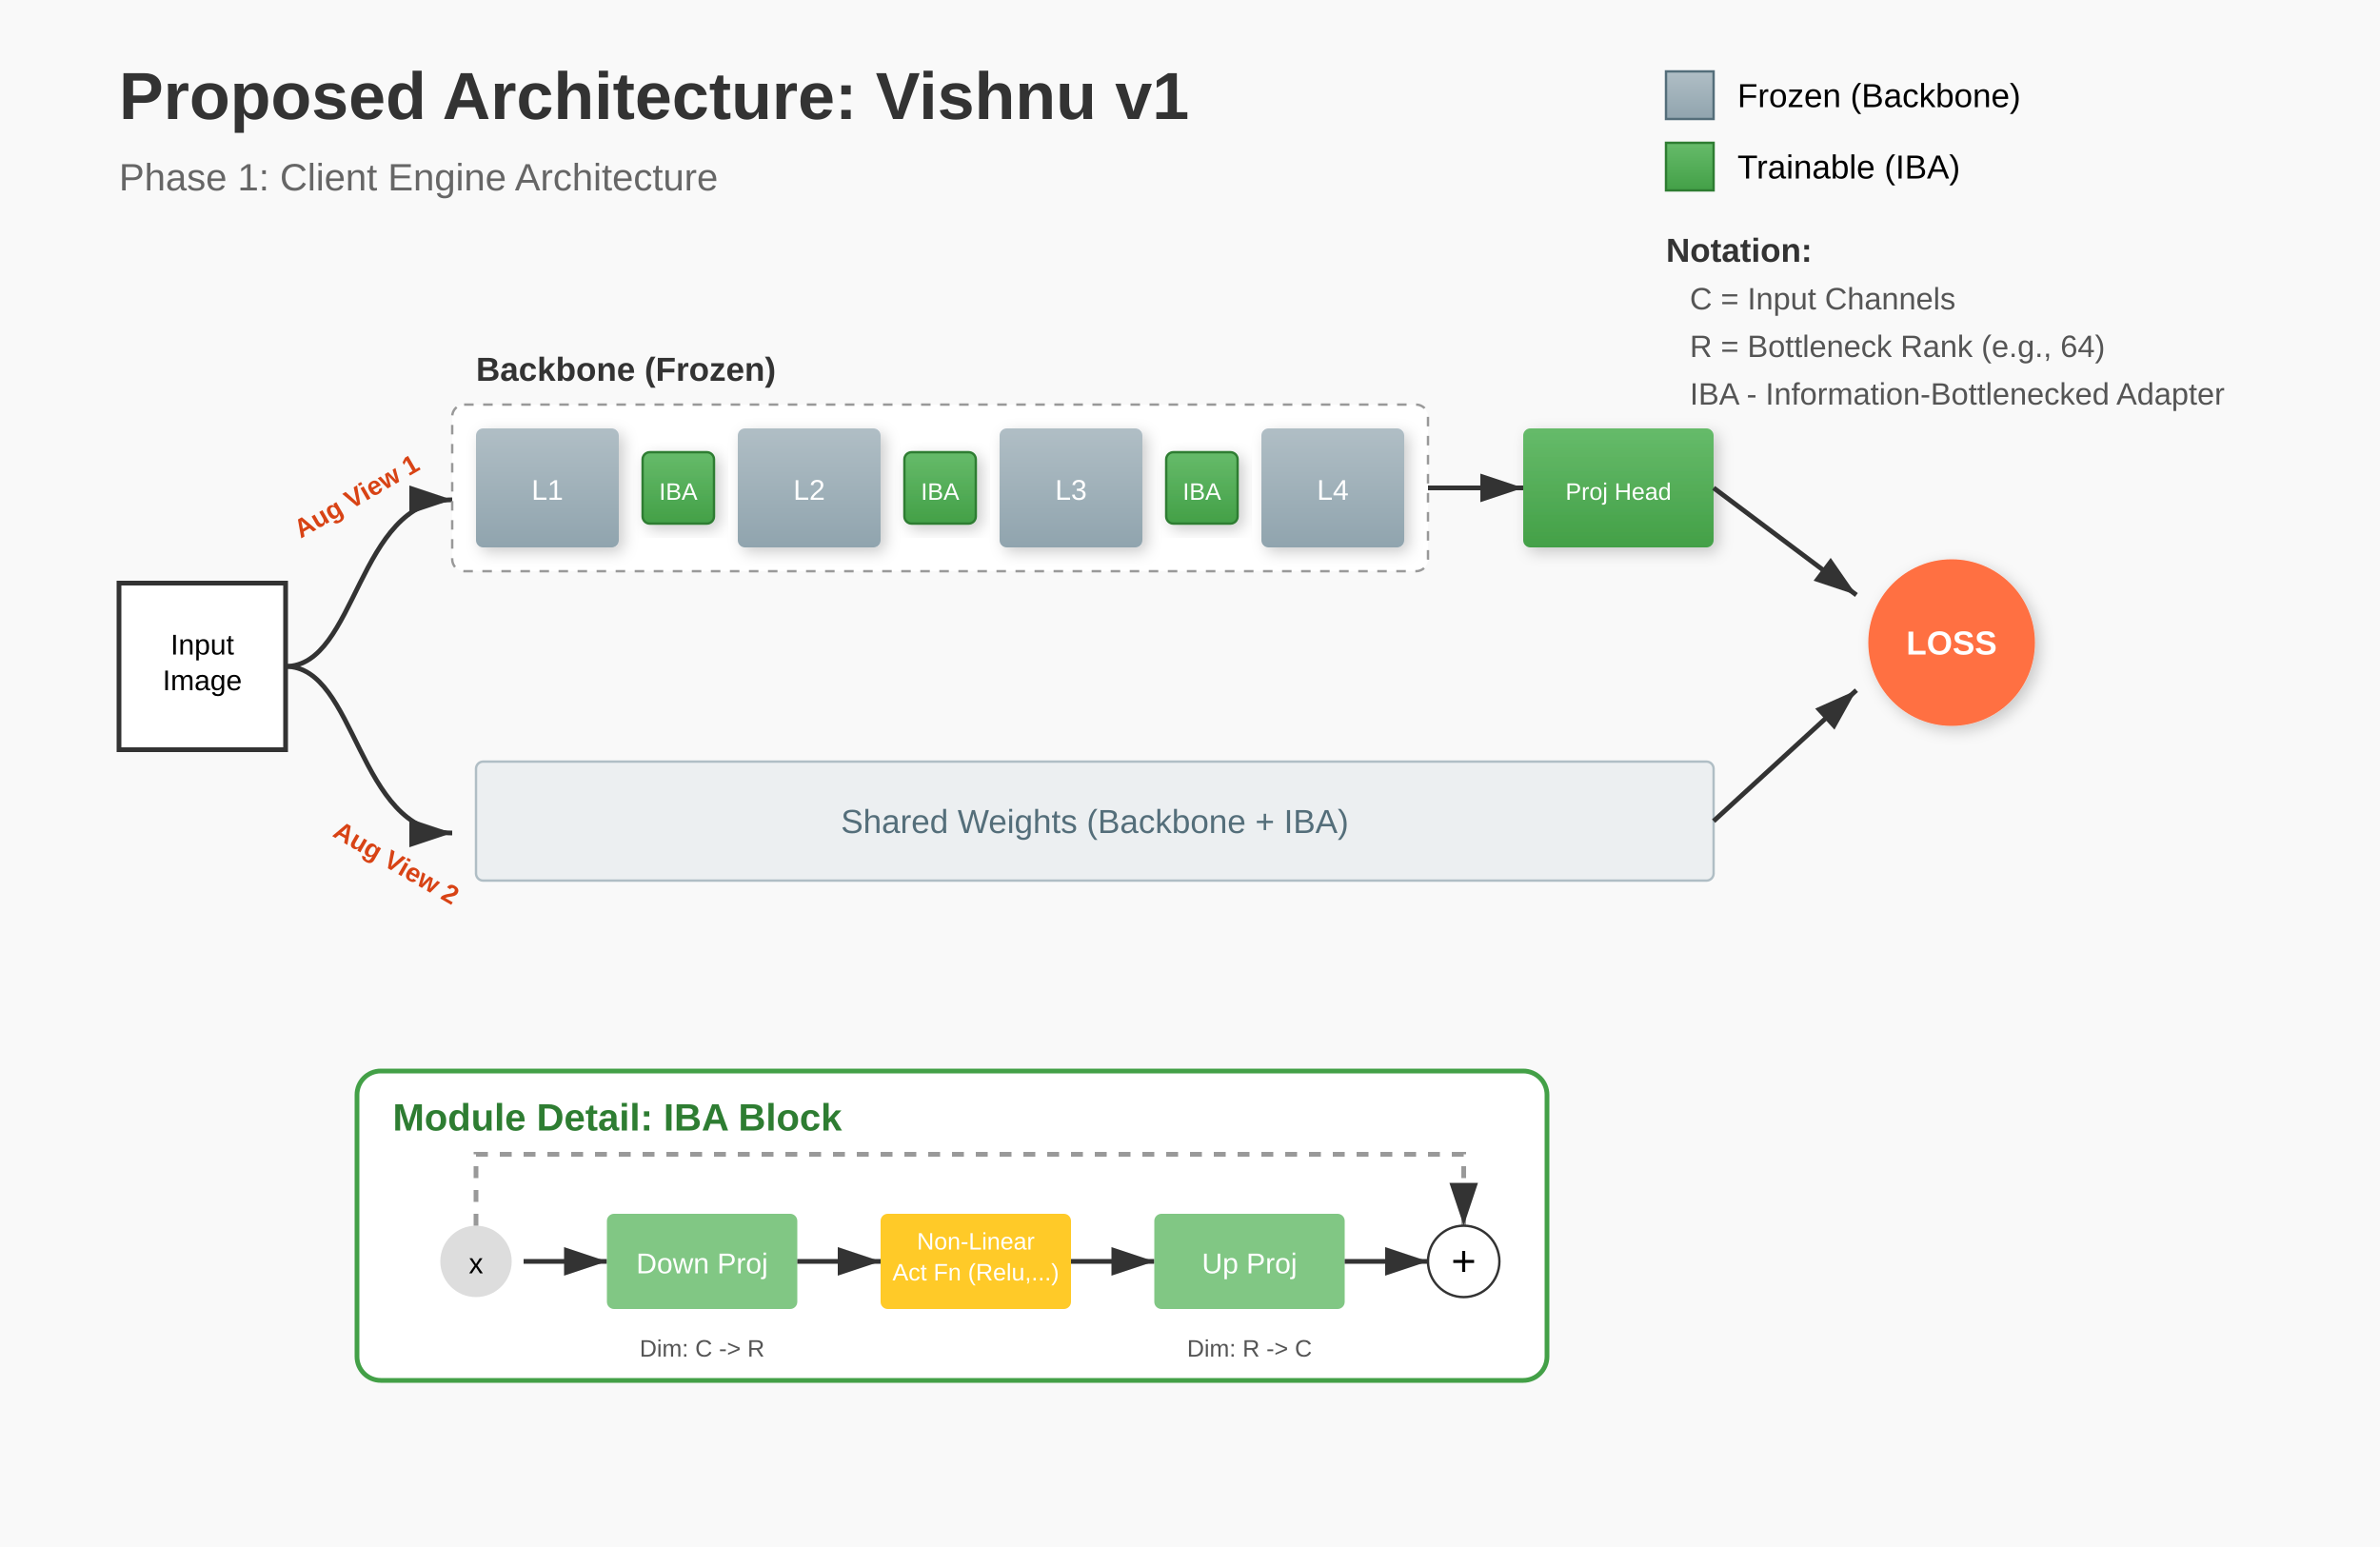
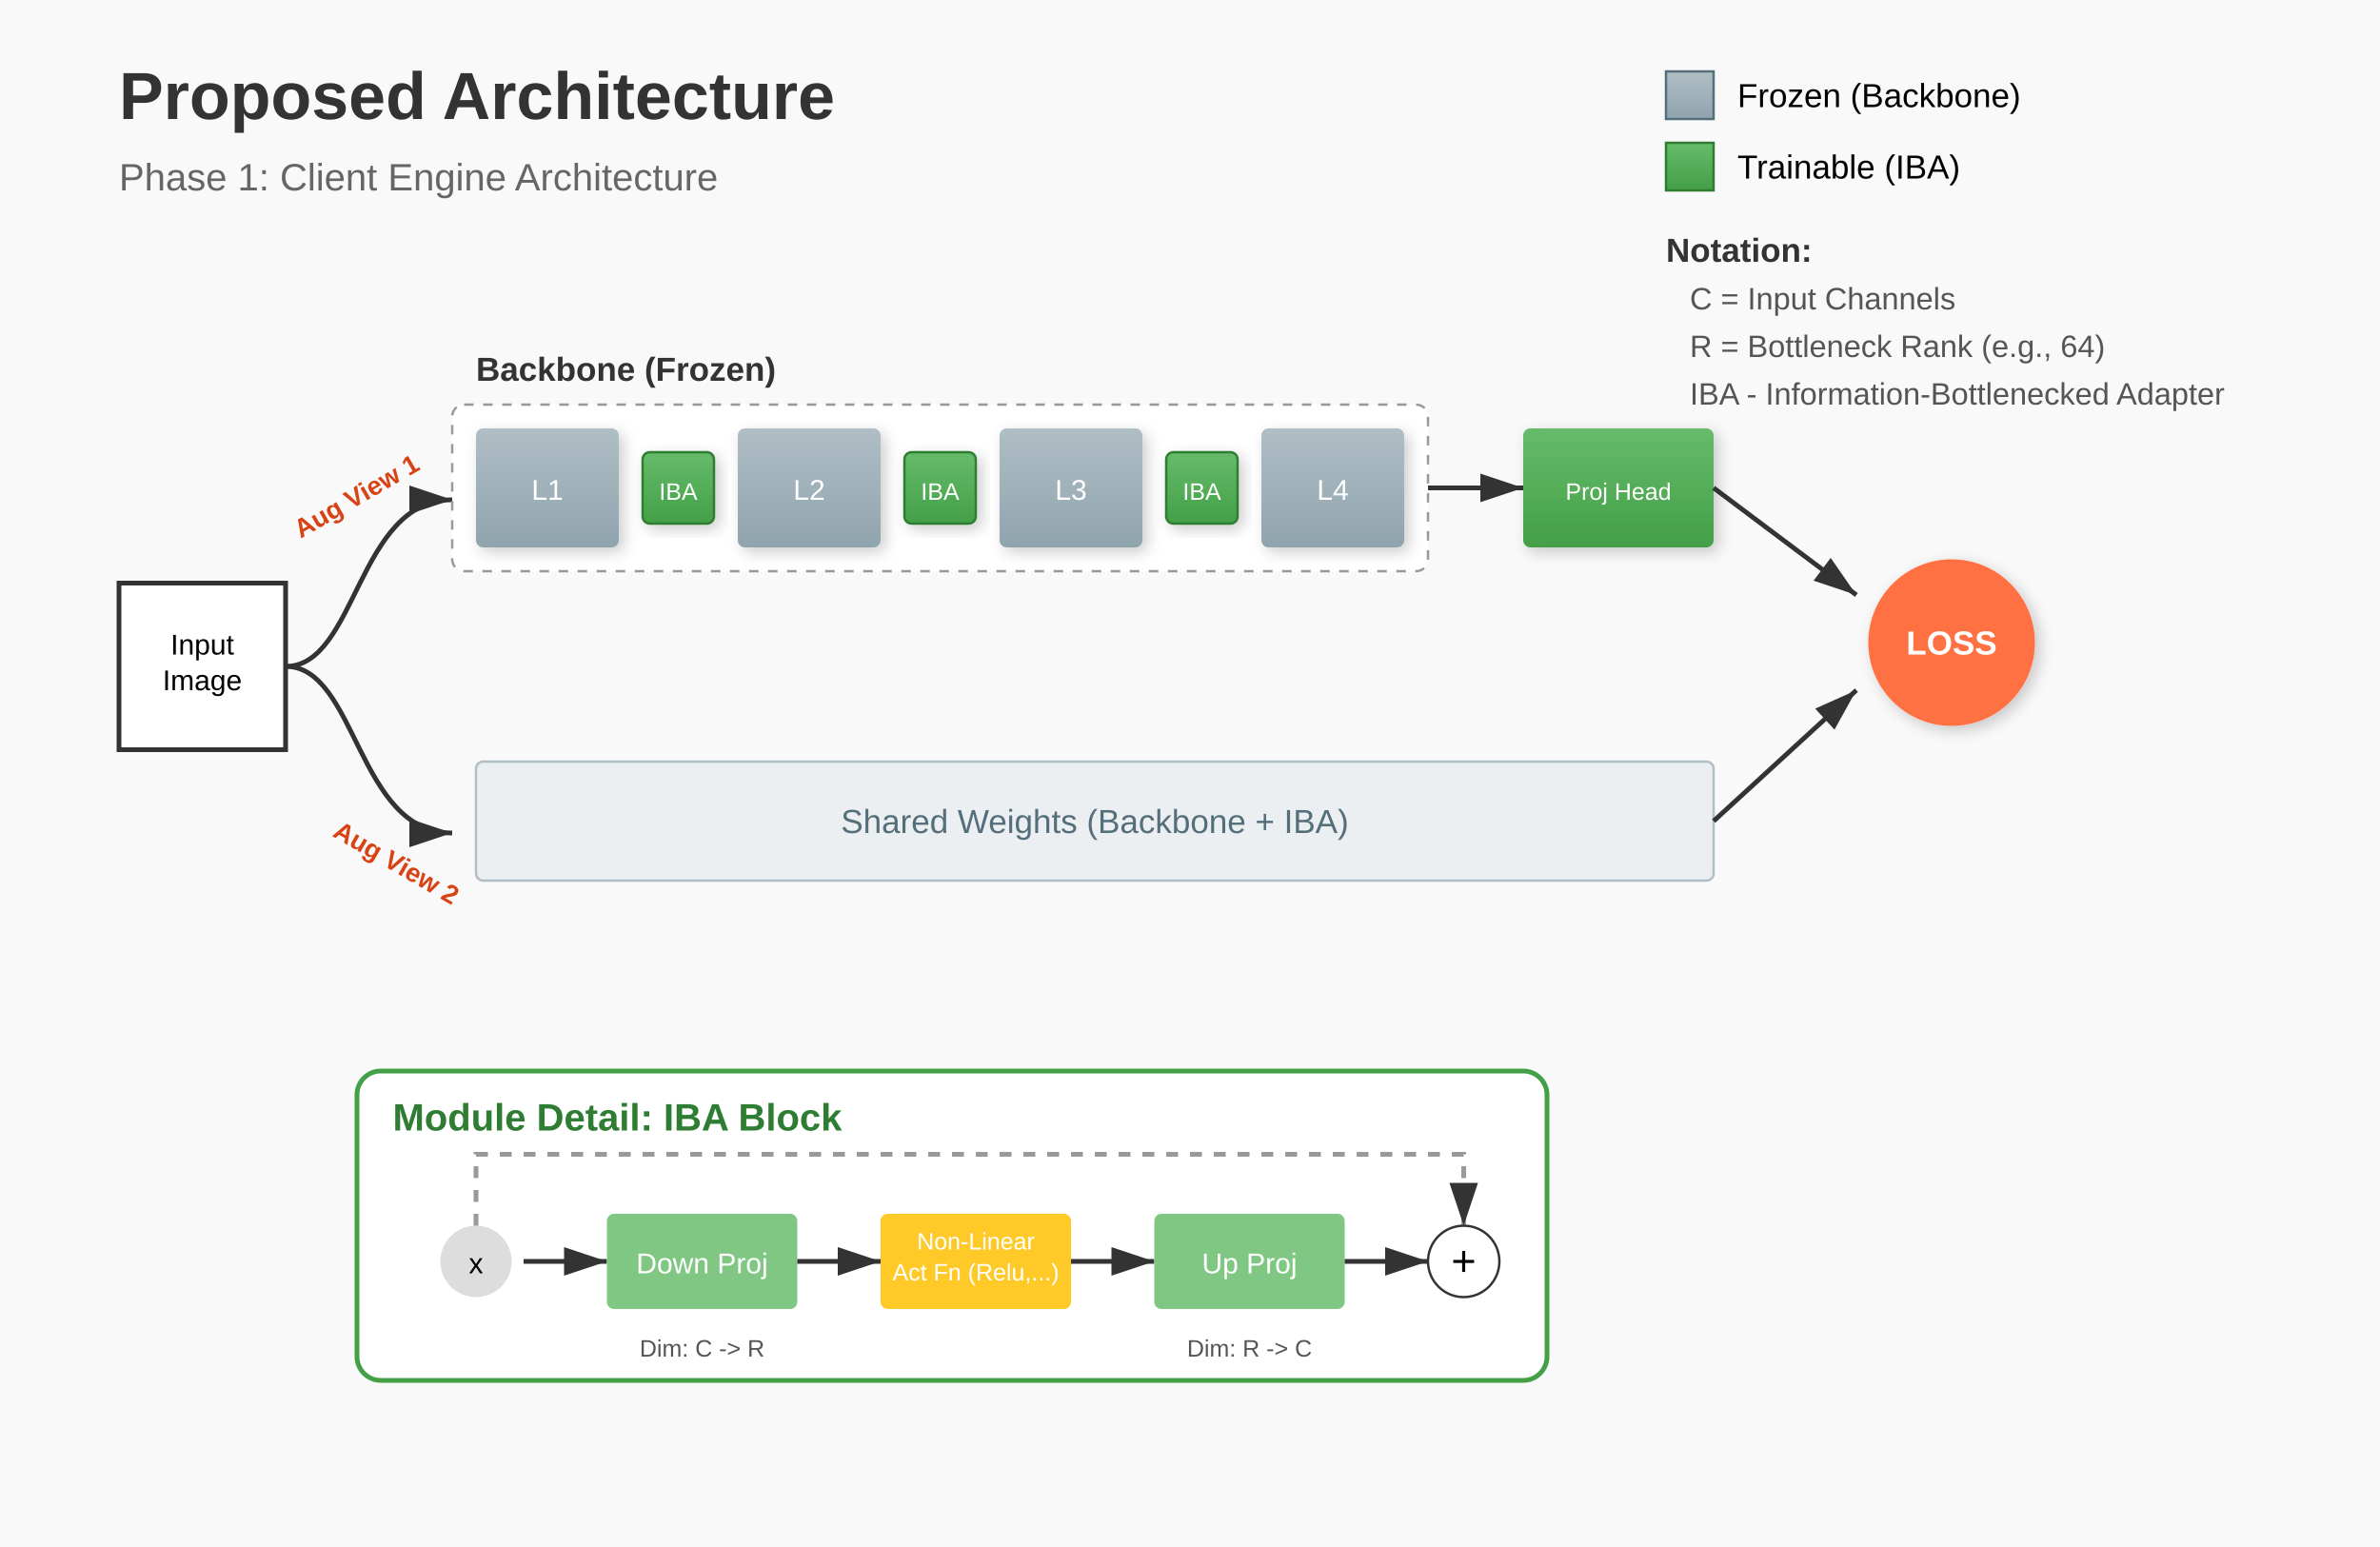
<svg xmlns="http://www.w3.org/2000/svg" viewBox="0 0 1000 650">
  <defs>
    <marker id="arrow" markerWidth="10" markerHeight="10" refX="9" refY="3" orient="auto" markerUnits="strokeWidth">
      <path d="M0,0 L0,6 L9,3 z" fill="#333" />
    </marker>
    <filter id="shadow" x="-20%" y="-20%" width="140%" height="140%">
      <feDropShadow dx="2" dy="2" stdDeviation="3" flood-color="#000" flood-opacity="0.2" />
    </filter>
    <linearGradient id="gradFrozen" x1="0%" y1="0%" x2="0%" y2="100%">
      <stop offset="0%" style="stop-color:#B0BEC5;stop-opacity:1" />
      <stop offset="100%" style="stop-color:#90A4AE;stop-opacity:1" />
    </linearGradient>
    <linearGradient id="gradTrainable" x1="0%" y1="0%" x2="0%" y2="100%">
      <stop offset="0%" style="stop-color:#66BB6A;stop-opacity:1" />
      <stop offset="100%" style="stop-color:#43A047;stop-opacity:1" />
    </linearGradient>
  </defs>
  <rect width="100%" height="100%" fill="#f9f9f9" />
  <text x="50" y="50" font-family="Arial, sans-serif" font-size="28" font-weight="bold" fill="#333">
-     Proposed Architecture: Vishnu v1
+     Proposed Architecture
  </text>
  <text x="50" y="80" font-family="Arial, sans-serif" font-size="16" fill="#666">
    Phase 1: Client Engine Architecture
  </text>
  <g transform="translate(700, 30)">
    <rect x="0" y="0" width="20" height="20" fill="url(#gradFrozen)" stroke="#546E7A" />
    <text x="30" y="15" font-family="Arial" font-size="14">Frozen (Backbone)</text>
    <rect x="0" y="30" width="20" height="20" fill="url(#gradTrainable)" stroke="#2E7D32" />
    <text x="30" y="45" font-family="Arial" font-size="14">Trainable (IBA)</text>
    <text x="0" y="80" font-family="Arial" font-size="14" font-weight="bold" fill="#333">Notation:</text>
    <text x="10" y="100" font-family="Arial" font-size="13" fill="#555">C = Input Channels</text>
    <text x="10" y="120" font-family="Arial" font-size="13" fill="#555">R = Bottleneck Rank (e.g., 64)</text>
    <text x="10" y="140" font-family="Arial" font-size="13" fill="#555">IBA - Information-Bottlenecked Adapter</text>
  </g>
  <g transform="translate(50, 160)">
    <g transform="translate(0, 85)">
      <rect x="0" y="0" width="70" height="70" fill="#fff" stroke="#333" stroke-width="2" />
      <text x="35" y="30" text-anchor="middle" font-size="12" font-family="Arial">Input</text>
      <text x="35" y="45" text-anchor="middle" font-size="12" font-family="Arial">Image</text>
    </g>
    <path d="M70,120 C100,120 100,50 140,50" stroke="#333" stroke-width="2" marker-end="url(#arrow)" fill="none" />
    <text x="80" y="60" font-family="Arial" font-size="11" fill="#D84315" font-weight="bold" transform="rotate(-30 90,70)">Aug View 1</text>
    <path d="M70,120 C100,120 100,190 140,190" stroke="#333" stroke-width="2" marker-end="url(#arrow)" fill="none" />
    <text x="95" y="190" font-family="Arial" font-size="11" fill="#D84315" font-weight="bold" transform="rotate(30 90,180)">Aug View 2</text>
    <g transform="translate(150, 20)">
      <rect x="-10" y="-10" width="410" height="70" rx="5" fill="#fff" stroke="#999" stroke-dasharray="4,4" />
      <text x="0" y="-20" font-family="Arial" font-size="14" font-weight="bold" fill="#333">Backbone (Frozen)</text>
      <rect x="0" y="0" width="60" height="50" rx="3" fill="url(#gradFrozen)" filter="url(#shadow)" />
      <text x="30" y="30" text-anchor="middle" fill="#fff" font-family="Arial" font-size="12">L1</text>
      <rect x="70" y="10" width="30" height="30" rx="3" fill="url(#gradTrainable)" stroke="#2E7D32" filter="url(#shadow)" />
      <text x="85" y="30" text-anchor="middle" fill="#fff" font-family="Arial" font-size="10">IBA</text>
      <rect x="110" y="0" width="60" height="50" rx="3" fill="url(#gradFrozen)" filter="url(#shadow)" />
      <text x="140" y="30" text-anchor="middle" fill="#fff" font-family="Arial" font-size="12">L2</text>
      <rect x="180" y="10" width="30" height="30" rx="3" fill="url(#gradTrainable)" stroke="#2E7D32" filter="url(#shadow)" />
      <text x="195" y="30" text-anchor="middle" fill="#fff" font-family="Arial" font-size="10">IBA</text>
      <rect x="220" y="0" width="60" height="50" rx="3" fill="url(#gradFrozen)" filter="url(#shadow)" />
      <text x="250" y="30" text-anchor="middle" fill="#fff" font-family="Arial" font-size="12">L3</text>
      <rect x="290" y="10" width="30" height="30" rx="3" fill="url(#gradTrainable)" stroke="#2E7D32" filter="url(#shadow)" />
      <text x="305" y="30" text-anchor="middle" fill="#fff" font-family="Arial" font-size="10">IBA</text>
      <rect x="330" y="0" width="60" height="50" rx="3" fill="url(#gradFrozen)" filter="url(#shadow)" />
      <text x="360" y="30" text-anchor="middle" fill="#fff" font-family="Arial" font-size="12">L4</text>
      <path d="M400,25 L440,25" stroke="#333" stroke-width="2" marker-end="url(#arrow)" />
      <rect x="440" y="0" width="80" height="50" rx="3" fill="url(#gradTrainable)" filter="url(#shadow)" />
      <text x="480" y="30" text-anchor="middle" fill="#fff" font-family="Arial" font-size="10">Proj Head</text>
    </g>
    <g transform="translate(150, 160)">
      <rect x="0" y="0" width="520" height="50" rx="3" fill="#ECEFF1" stroke="#B0BEC5" />
      <text x="260" y="30" text-anchor="middle" fill="#546E7A" font-family="Arial" font-size="14">Shared Weights (Backbone + IBA)</text>
    </g>
    <g transform="translate(730, 90)">
      <circle cx="40" cy="20" r="35" fill="#FF7043" filter="url(#shadow)" />
      <text x="40" y="25" text-anchor="middle" fill="#fff" font-family="Arial" font-size="14" font-weight="bold">LOSS</text>
    </g>
    <path d="M670,45 L730,90" stroke="#333" stroke-width="2" marker-end="url(#arrow)" />
    <path d="M670,185 L730,130" stroke="#333" stroke-width="2" marker-end="url(#arrow)" />
  </g>
  <g transform="translate(150, 450)">
    <rect x="0" y="0" width="500" height="130" rx="10" fill="#fff" stroke="#43A047" stroke-width="2" />
    <text x="15" y="25" font-family="Arial" font-size="16" font-weight="bold" fill="#2E7D32">Module Detail: IBA Block</text>
    <g transform="translate(30, 50)">
      <circle cx="20" cy="30" r="15" fill="#ddd" />
      <text x="20" y="35" text-anchor="middle" font-family="Arial" font-size="12">x</text>
      <path d="M40,30 L75,30" stroke="#333" stroke-width="2" marker-end="url(#arrow)" />
      <rect x="75" y="10" width="80" height="40" rx="3" fill="#81C784" />
      <text x="115" y="35" text-anchor="middle" font-family="Arial" font-size="12" fill="#fff">Down Proj</text>
      <text x="115" y="70" text-anchor="middle" font-family="Arial" font-size="10" fill="#555">Dim: C -&gt; R</text>
      <path d="M155,30 L190,30" stroke="#333" stroke-width="2" marker-end="url(#arrow)" />
      <rect x="190" y="10" width="80" height="40" rx="3" fill="#FFCA28" />
      <text x="230" y="25" text-anchor="middle" font-family="Arial" font-size="10" fill="#fff">Non-Linear</text>
      <text x="230" y="38" text-anchor="middle" font-family="Arial" font-size="10" fill="#fff">Act Fn (Relu,...)</text>
      <path d="M270,30 L305,30" stroke="#333" stroke-width="2" marker-end="url(#arrow)" />
      <rect x="305" y="10" width="80" height="40" rx="3" fill="#81C784" />
      <text x="345" y="35" text-anchor="middle" font-family="Arial" font-size="12" fill="#fff">Up Proj</text>
      <text x="345" y="70" text-anchor="middle" font-family="Arial" font-size="10" fill="#555">Dim: R -&gt; C</text>
      <path d="M385,30 L420,30" stroke="#333" stroke-width="2" marker-end="url(#arrow)" />
      <path d="M20,15 L20,-15 L435,-15 L435,15" stroke="#999" stroke-width="2" stroke-dasharray="5,5" fill="none" marker-end="url(#arrow)" />
      <circle cx="435" cy="30" r="15" fill="#fff" stroke="#333" />
      <text x="435" y="36" text-anchor="middle" font-family="Arial" font-size="18">+</text>
    </g>
  </g>
</svg>
